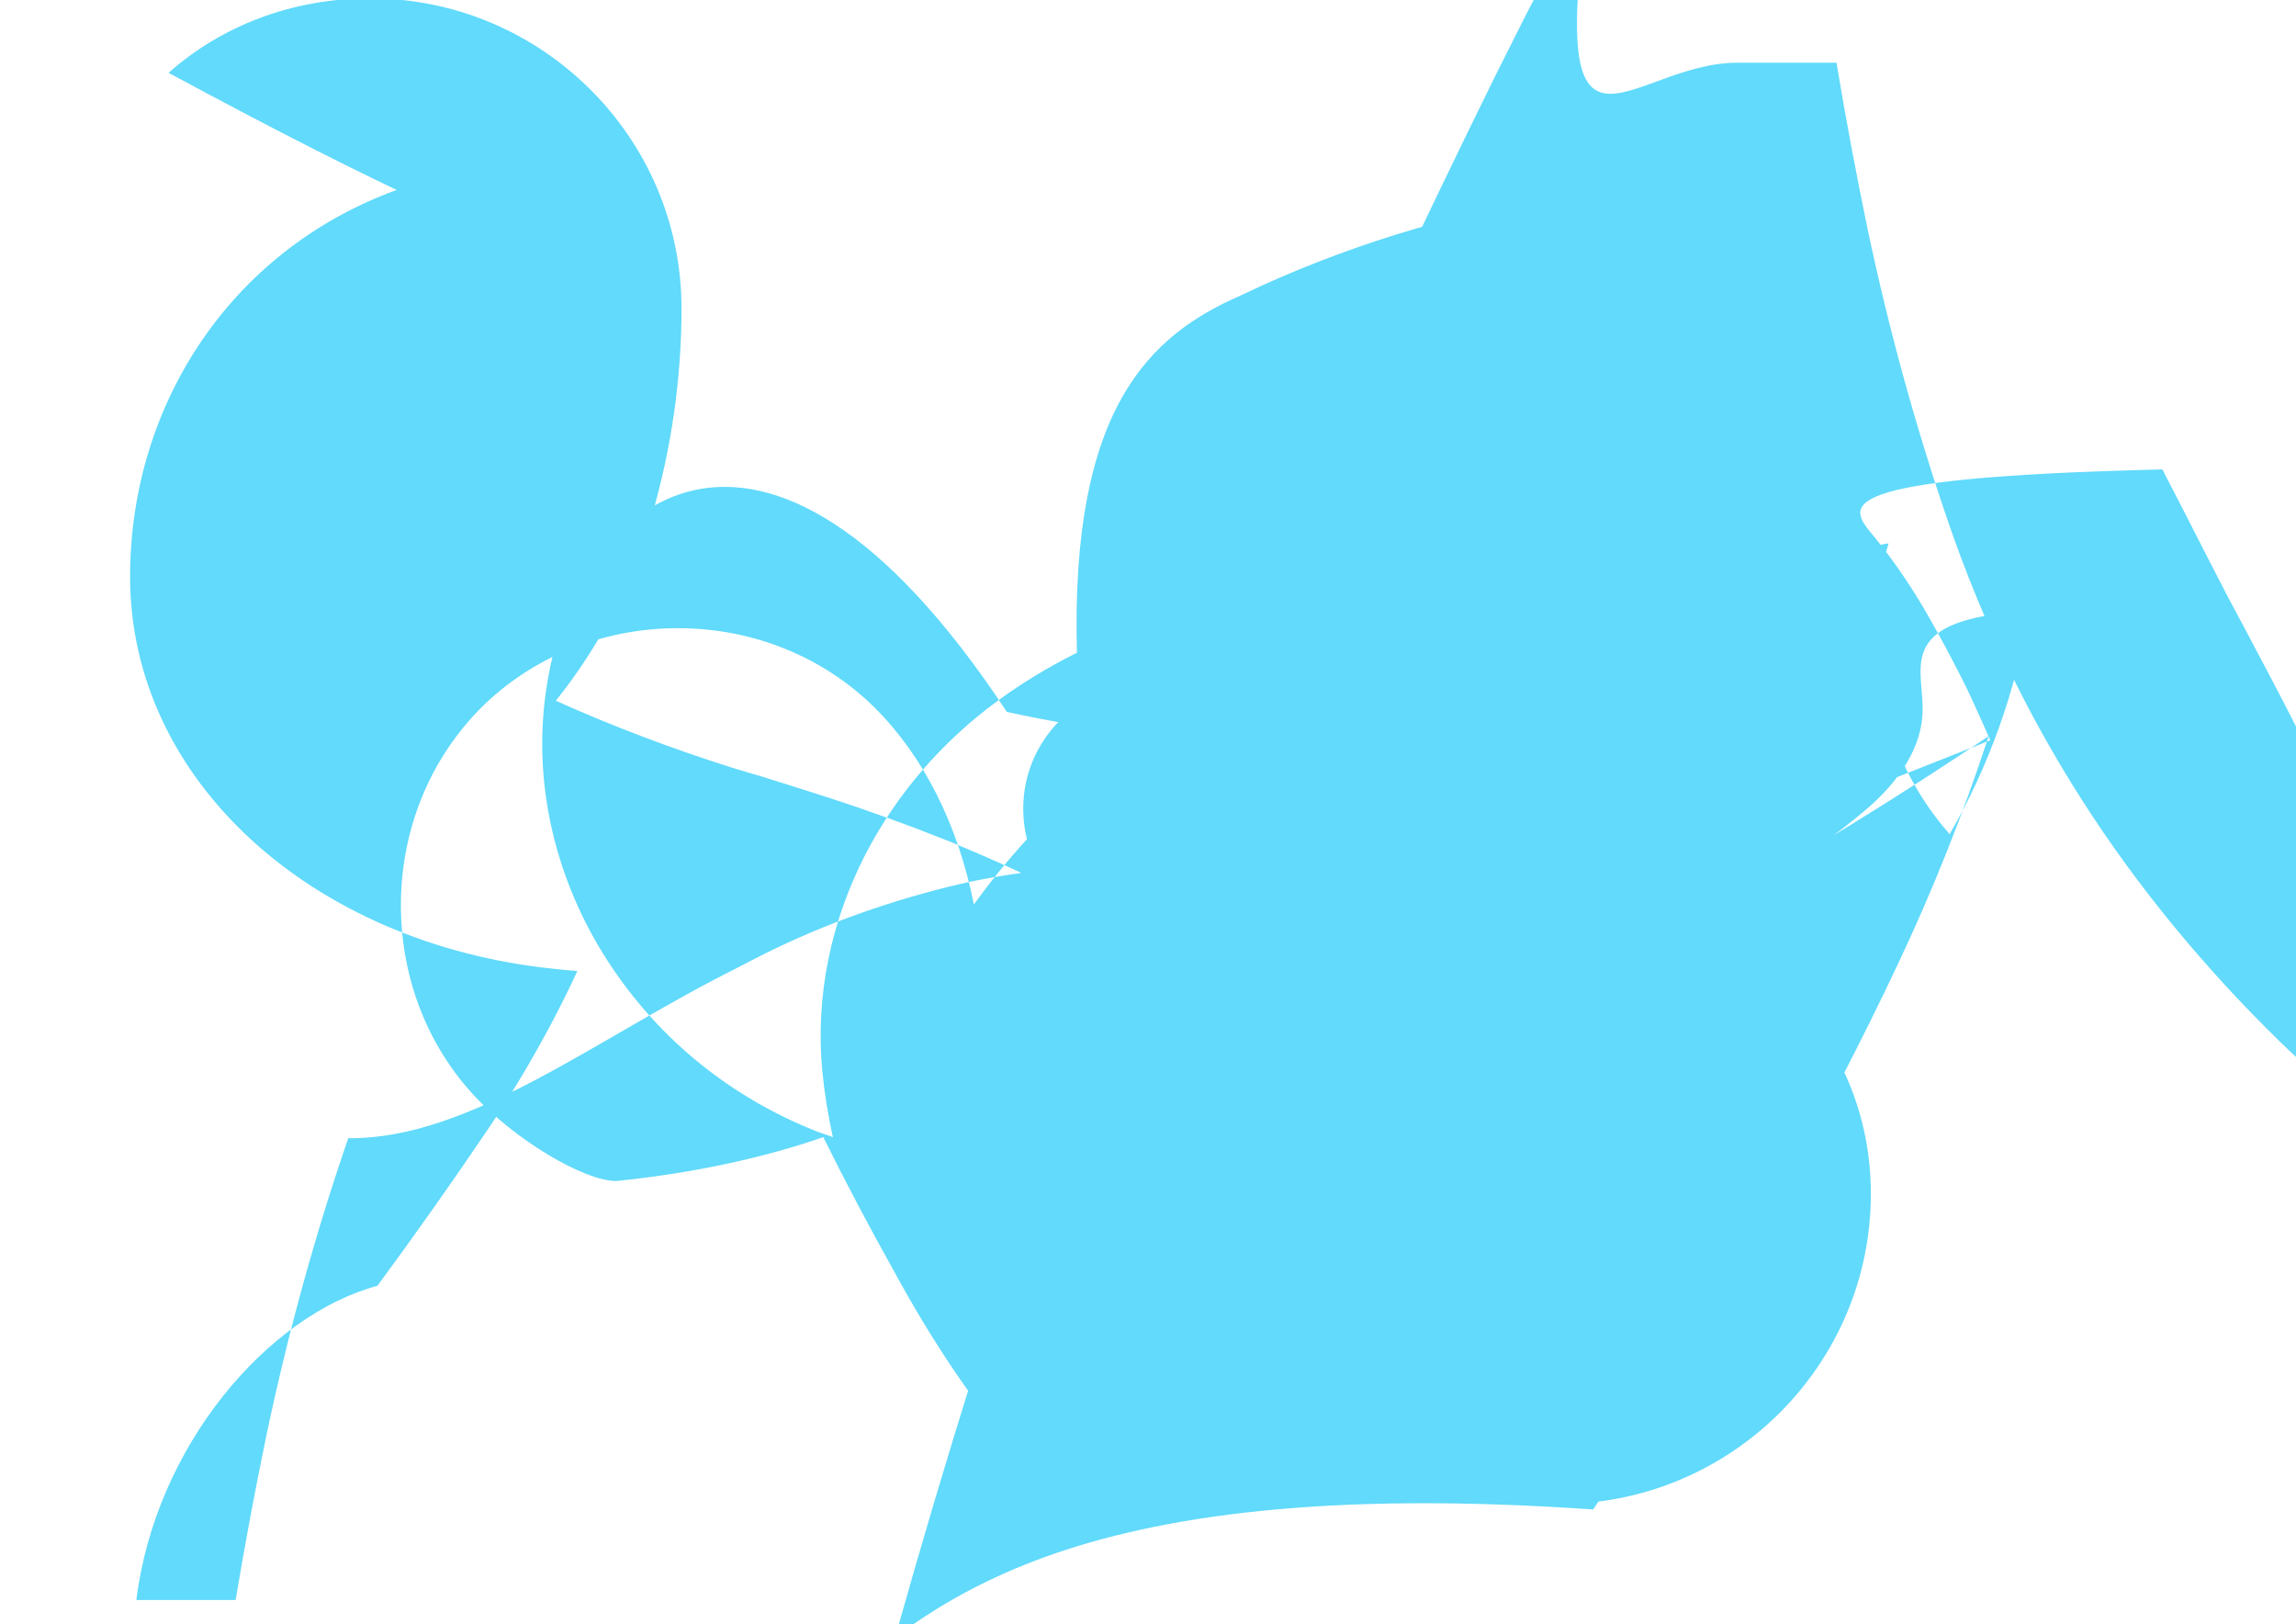
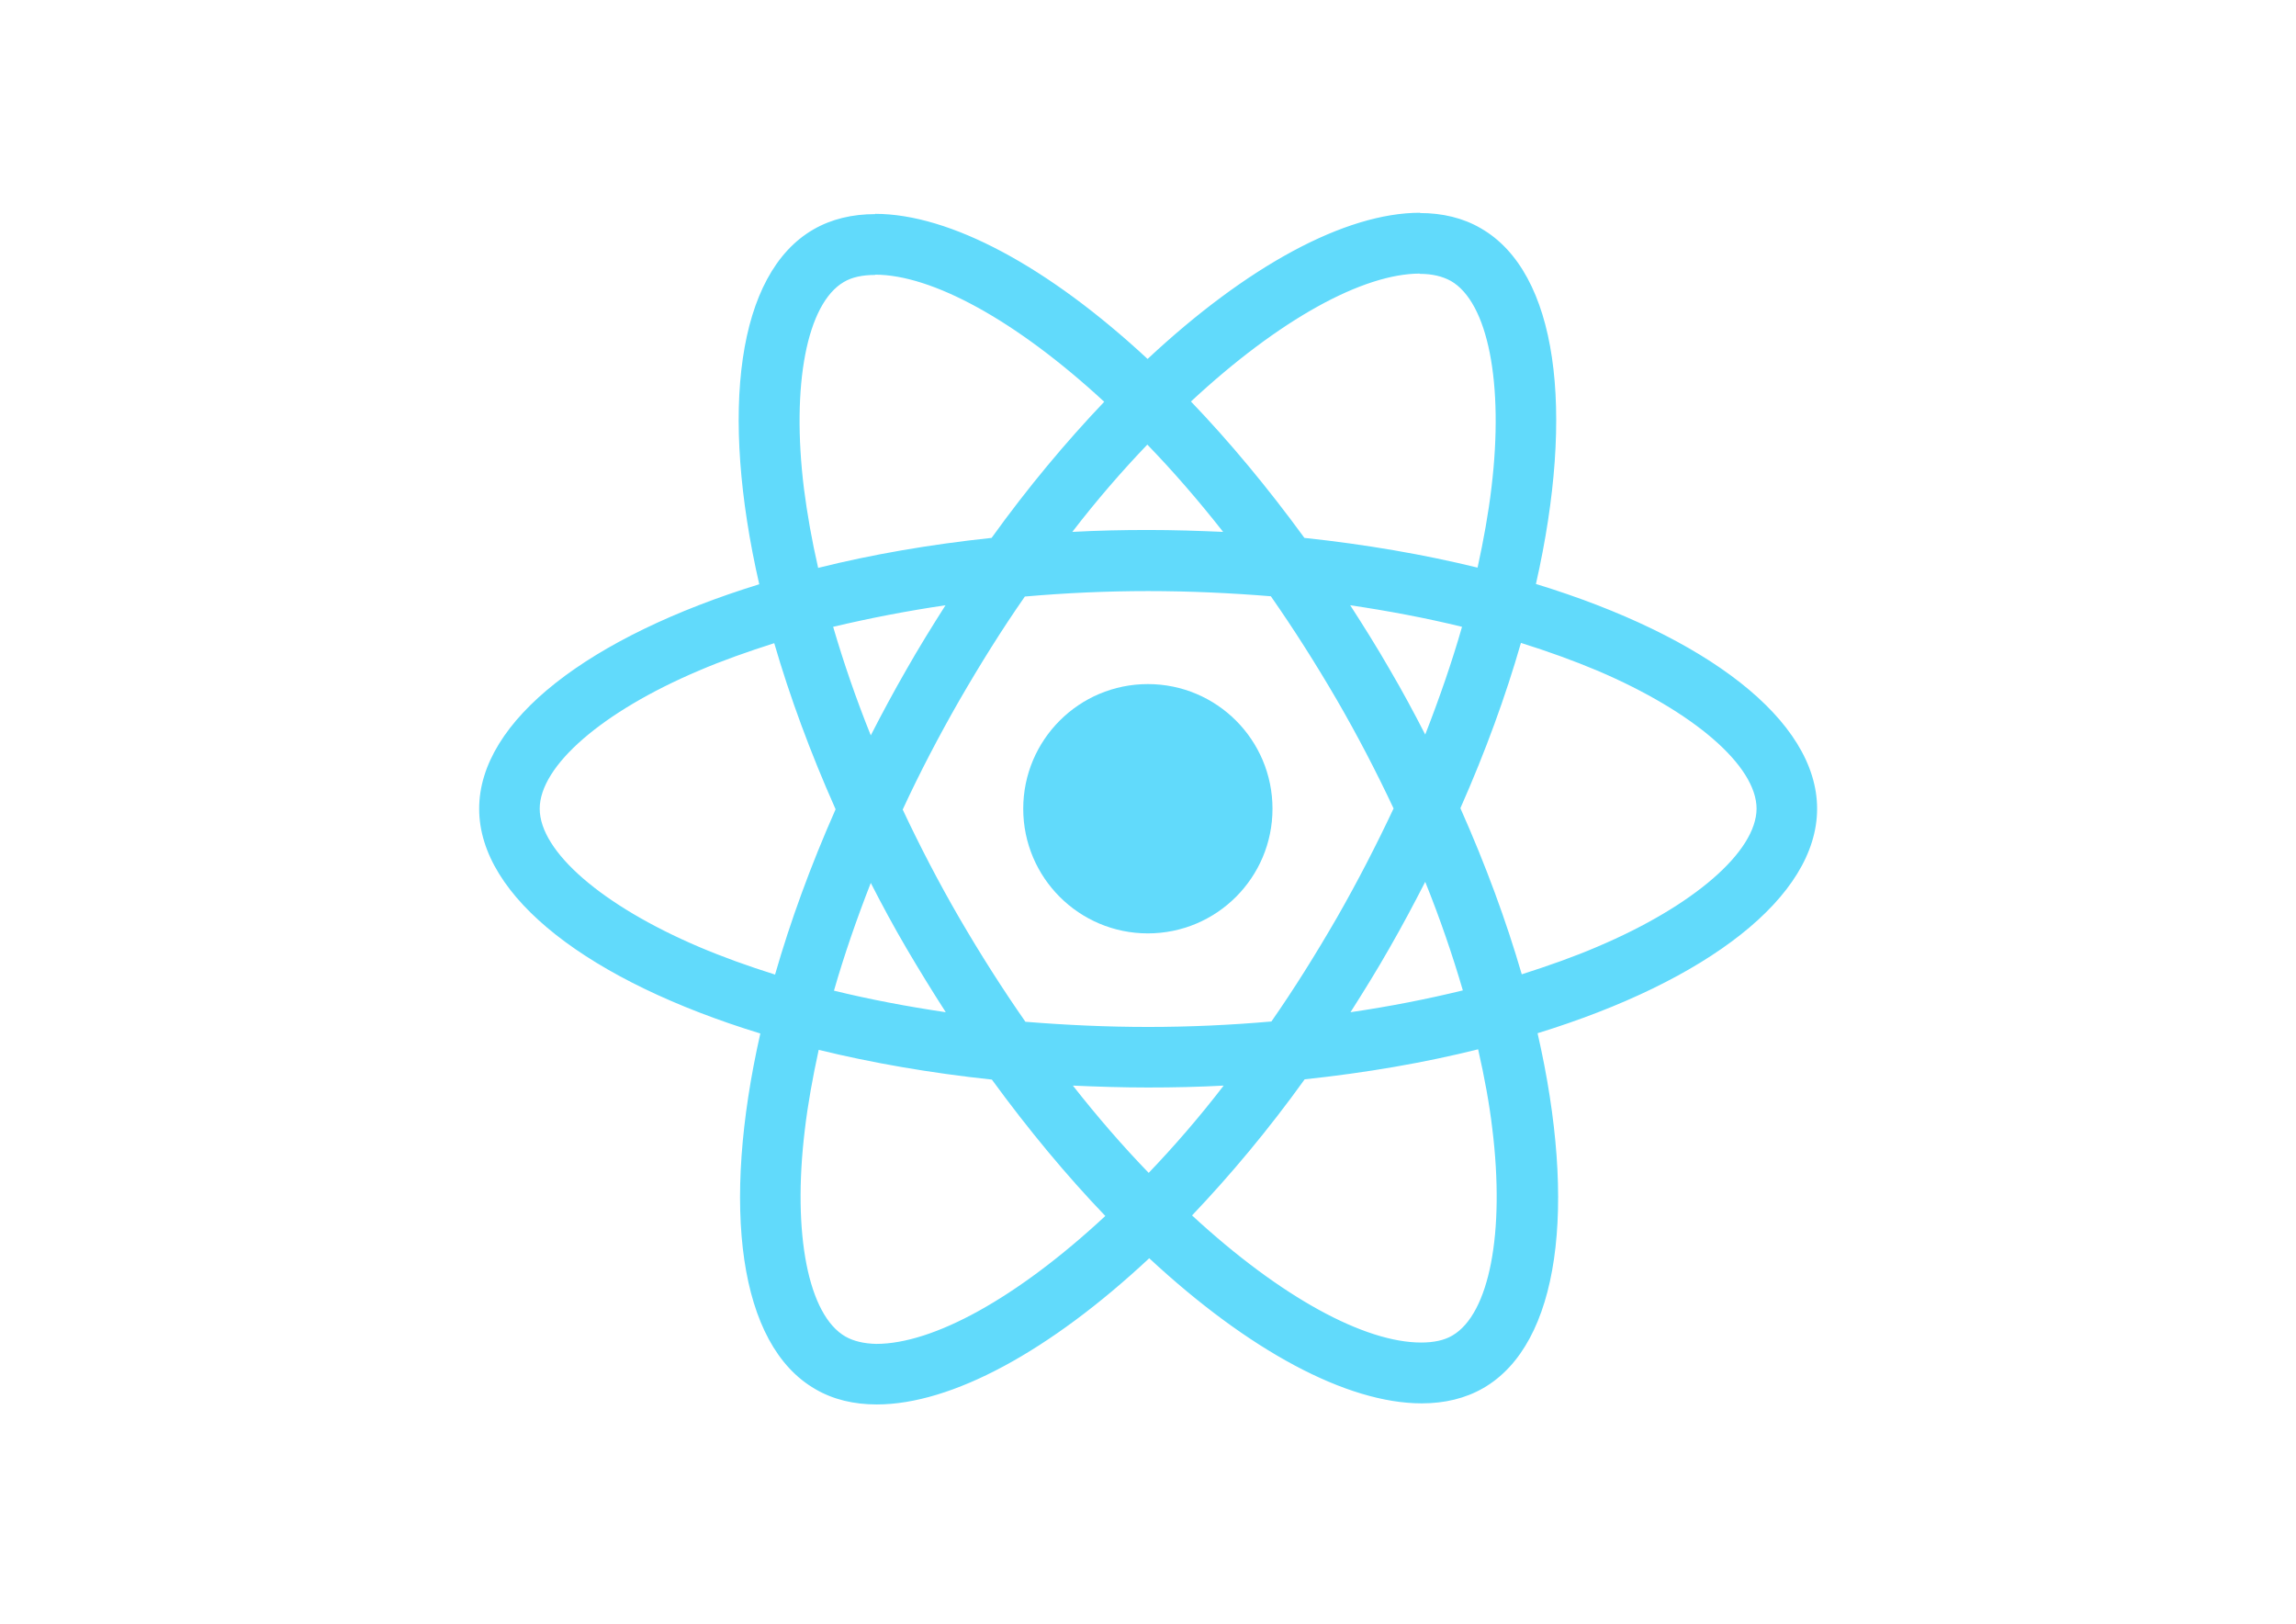
<svg xmlns="http://www.w3.org/2000/svg" viewBox="0 0 841.9 595.3">
  <g fill="#61DAFB">
-     <path d="M666.3 296.5c0 22.2-3.6 45-10.5 67.5 19.6 19.6 30.2 45.6 30.2 73.7 0 62.7-51.3 113.7-114.2 113.7-28.8 0-54.6-10.2-73.9-27.3-24.8 14.4-52.4 24.2-81.9 29.3C439.5 534.2 423 550 406.8 550c-13.3 0-26.2-8-37.6-21.7-14.6-17.5-28.4-38.4-41.3-62.1-9.4-16.8-18.1-33.3-26-49.3-22.2 7.7-47.7 13.1-74.2 15.9C218 434.6 193.1 421 176.3 404.2c-18.5-18.5-29.3-44.4-29.3-72.3 0-27.9 10.8-53.7 29.3-72.3 18.5-18.5 44.4-29.3 72.3-29.3 27.9 0 53.7 10.8 72.3 29.3 17.7 17.7 30.4 42.7 36.2 72 8.4-11.6 17.6-22.5 27.6-32.4 26.5-26.5 58.7-40.7 90.2-42.3 19.2-1 36.8 5.3 52.3 18.8 18.2-15.8 39.9-30.3 65.6-43.6 13.6-6.8 27.9-13 43.1-18.4 18.3-6.2 37.3-11.2 56.6-14.5-3.2 10.4-4.9 21.4-4.9 32.7 0 28.8 10.2 54.6 27.3 73.9 14.4-24.8 24.2-52.4 29.3-81.9C695.4 227 705 243.5 705 260c0 13.3-8 26.2-21.7 37.6-17.5 14.6-38.4 28.4-62.1 41.3-16.8 9.4-33.3 18.1-49.3 26-7.7-22.2-13.1-47.7-15.9-74.2-5.7 1.9-11.3 3.9-16.8 6-4.5 1.8-9 3.8-13.5 5.9-26.2 11.7-50.3 26.9-71.5 45.4-6.4 5.5-12.5 11.2-18.4 17.1-3.9-4.1-8-8.1-12.3-11.9-13.3-13.3-29.5-24-47.5-32.5-9.4-4.4-18.9-8.5-28.3-12.4-14.8-5.9-29.5-11.2-44-15.9-8.4-2.7-16.7-5.3-25-7.9-3.5-1-6.8-2-10.1-3-22.5-7.1-44.1-15.3-64.8-24.6 15.6-19.4 27.8-42.4 35.2-67.7 7.2-24.8 10.9-50.5 10.9-76.1 0-62.7-51.3-113.7-114.2-113.7-28.8 0-54.6 10.2-73.9 27.3C227 115.7 214.4 92 199.7 71c-5.7-8.1-11.8-15.8-18.4-23C181.6 57.3 180.8 57.7 180 58c-10.1 4.4-20.6 7.9-31.3 10.5C85.9 89.8 47.7 147.3 47.7 211.5c0 74.4 66.6 134.6 155.5 143.7 2.8.3 5.7.6 8.5.8-5.7 12.4-12.1 24.4-18.9 36-4.2 7.2-8.6 14.2-13.2 21-13.7 20.3-27.5 39.8-41.2 58.4C98.2 482.2 57 530.1 50 586.6h36.4c3.4-20.4 7.2-40.7 11.4-60.9 7.8-37 17.8-73.3 29.9-108.4C172.4 417.7 218 381 270 355c3.5-1.8 6.9-3.6 10.3-5.3 22.3-11.1 46.6-19.7 72.1-25.7 5.3-1.2 10.7-2.2 16.2-3.1 8.7-1.4 17.5-2.5 26.4-3.2 12.1-1 24.2-1.6 36.2-1.8 2.5 0 5-.1 7.4-.1 0-14.4 0-28.8-.2-43.2-9.2-1.4-18.3-2.7-27.2-4-14.1-2.1-28.2-4.6-42-7.6C278.4 123.4 211 185.3 200.7 250.2c-5.8 34.4 2.1 69.7 20.3 99.2 18.2 29.5 45.3 52.3 78.5 65.4 1.9.7 3.9 1.4 5.9 2.1-1.8-8.1-3.1-16.3-3.9-24.5-2.5-27.2 3.1-54.3 15.8-79.1 11.6-22.4 28.2-41.5 48.6-56.4 9.1-6.7 18.8-12.5 29-17.6C392.4 149 422 122.7 455 108.3 459.6 106.1 464.2 104 469 101.9c18.5-8 37.8-14.8 57.7-20.2 26.5-7.5 53.3-12.4 80.7-15.2 2.8-.3 5.6-.5 8.4-.8-3.2 5.8-6.2 11.8-9.1 17.7-13.1 26.6-27.6 52.4-43.3 77.3-2.1 3.4-4.2 6.8-6.4 10.1 1.6-1 3.3-1.9 5-2.8 20.8-11.4 41.5-21.8 62-31.2-23.2 25.1-45.4 52.3-66.3 80.3-22.1 29.6-42.7 60.7-61.7 92.9-9.2 15.5-18.1 31.2-26.5 47.1-4.6 9-9.1 18.1-13.5 27.2-7.4 15.2-14.5 30.6-21.3 46.1 8.3-2.8 16.4-5.9 24.4-9.1 17.2-7.3 34-15.3 50.5-23.9 5.7-2.9 11.4-5.8 17.1-8.7 17.2-8.9 34.4-18.1 51.5-27.5 10.2-5.6 20.3-11.3 30.3-17 15.6-8.8 31-17.8 46.2-27.1 6.1-3.6 12.1-7.3 18.1-11.1 2.6-1.6 5.2-3.2 7.8-4.8 16.4-10.1 32.6-20.6 48.6-31.3-9.3 28.5-20.4 56.3-33.2 83.4-6.5 13.8-13.3 27.5-20.3 41.1-4.3 8.4-8.6 16.8-12.9 25.1-11.8 22.6-24.2 45-37.2 67.2-13.1 22.4-26.9 44.6-41.4 66.7C388 539.8 339.6 590 300 623.3h21.8c2.3-8.1 4.5-16.2 6.8-24.3 17.6-62.7 37.1-125.1 58.5-186.8 12-35.7 24.7-71.3 38.1-106.6 13.4-35.3 27.6-70.5 42.6-105.4 5.1-11.8 10.3-23.5 15.6-35.1 6.3-13.9 12.6-27.7 18.9-41.4 8.1-17.4 16.3-34.7 24.6-51.9 7.1-14.8 14.3-29.6 21.6-44.4 3.5-7 7-13.9 10.5-20.9 2.8-5.5 5.7-11 8.5-16.5 5.1-10.1 10.3-20.1 15.5-30.2C566 74.1 597.1 23 637 23h36.4c3.4 20.4 7.2 40.7 11.4 60.9 7.8 37 17.8 73.3 29.9 108.4 12.1 35.1 28.2 68.8 48.4 100.5 20.2 31.7 44.6 61.4 72.8 89 3.5 3.4 7.1 6.7 10.7 10.1 20.8 19.8 43.5 38.4 68 55.5-8.7-29.1-18.7-57.8-29.9-85.9-11.2-28.1-23.4-55.8-36.6-82.8-6.6-13.4-13.5-26.6-20.5-39.8-3.5-6.7-7.1-13.4-10.7-20.1-2.8-5.5-5.7-11-8.5-16.5-5.1-10.1-10.3-20.1-15.5-30.2C667.2 175.1 678.2 185.8 687 196.5c7.7 9.4 14.5 19.5 20.5 30.1 4.1 7.2 8 14.5 11.7 21.8 1.4 2.8 2.8 5.6 4.1 8.5 2.2 4.8 4.4 9.7 6.5 14.5z" />
+     <path d="M666.3 296.5c0-32.5-40.7-63.3-103.1-82.4 14.4-63.6 8-114.2-20.2-130.4-6.5-3.8-14.1-5.6-22.4-5.6v22.3c4.6 0 8.3.9 11.4 2.6 13.6 7.8 19.5 37.5 14.9 75.7-1.1 9.4-2.9 19.3-5.1 29.4-19.6-4.8-41-8.5-63.5-10.9-13.5-18.5-27.5-35.3-41.6-50 32.6-30.3 63.2-46.9 84-46.9V78c-27.5 0-63.5 19.6-99.9 53.6-36.4-33.8-72.4-53.2-99.9-53.2v22.3c20.7 0 51.4 16.5 84 46.6-14 14.7-28 31.4-41.3 49.9-22.6 2.4-44 6.1-63.6 11-2.3-10-4-19.7-5.2-29-4.7-38.2 1.1-67.9 14.6-75.8 3-1.8 6.9-2.6 11.5-2.6V78.5c-8.4 0-16 1.8-22.6 5.6-28.1 16.2-34.4 66.7-19.9 130.1-62.2 19.2-102.7 49.9-102.7 82.3 0 32.5 40.7 63.3 103.1 82.4-14.4 63.6-8 114.2 20.2 130.4 6.5 3.8 14.1 5.6 22.5 5.6 27.5 0 63.5-19.6 99.9-53.6 36.4 33.8 72.4 53.2 99.9 53.2 8.4 0 16-1.8 22.6-5.6 28.1-16.2 34.4-66.7 19.9-130.1 62-19.1 102.5-49.9 102.5-82.3zm-130.2-66.7c-3.7 12.9-8.3 26.2-13.5 39.5-4.1-8-8.4-16-13.1-24-4.6-8-9.5-15.8-14.4-23.4 14.2 2.1 27.9 4.7 41 7.9zm-45.8 106.5c-7.8 13.5-15.8 26.3-24.1 38.2-14.9 1.3-30 2-45.2 2-15.1 0-30.2-.7-45-1.9-8.3-11.9-16.4-24.6-24.2-38-7.6-13.1-14.5-26.4-20.8-39.8 6.2-13.4 13.2-26.8 20.7-39.9 7.8-13.5 15.8-26.3 24.1-38.2 14.9-1.3 30-2 45.2-2 15.1 0 30.2.7 45 1.9 8.3 11.9 16.4 24.6 24.2 38 7.6 13.1 14.5 26.4 20.8 39.8-6.3 13.4-13.2 26.8-20.7 39.9zm32.3-13c5.4 13.4 10 26.8 13.8 39.8-13.1 3.2-26.9 5.9-41.2 8 4.9-7.7 9.8-15.6 14.4-23.7 4.6-8 8.9-16.1 13-24.1zM421.2 430c-9.3-9.6-18.6-20.3-27.8-32 9 .4 18.2.7 27.5.7 9.4 0 18.7-.2 27.8-.7-9 11.7-18.3 22.4-27.5 32zm-74.4-58.9c-14.2-2.1-27.9-4.7-41-7.9 3.7-12.9 8.3-26.2 13.5-39.5 4.1 8 8.4 16 13.1 24 4.7 8 9.5 15.8 14.4 23.4zM420.7 163c9.3 9.6 18.6 20.3 27.8 32-9-.4-18.2-.7-27.5-.7-9.4 0-18.7.2-27.8.7 9-11.7 18.3-22.4 27.5-32zm-74 58.9c-4.9 7.7-9.8 15.6-14.4 23.7-4.6 8-8.9 16-13 24-5.4-13.4-10-26.8-13.8-39.8 13.1-3.1 26.9-5.8 41.2-7.9zm-90.5 125.2c-35.4-15.1-58.3-34.9-58.3-50.6 0-15.7 22.9-35.6 58.3-50.6 8.6-3.7 18-7 27.7-10.1 5.7 19.6 13.2 40 22.5 60.9-9.2 20.8-16.6 41.1-22.2 60.6-9.9-3.1-19.3-6.5-28-10.2zM310 490c-13.6-7.8-19.5-37.5-14.9-75.7 1.1-9.4 2.9-19.3 5.1-29.4 19.6 4.8 41 8.5 63.5 10.9 13.5 18.5 27.5 35.3 41.6 50-32.6 30.3-63.2 46.9-84 46.9-4.5-.1-8.3-1-11.3-2.7zm237.2-76.2c4.7 38.2-1.1 67.9-14.6 75.8-3 1.8-6.9 2.6-11.5 2.6-20.7 0-51.4-16.5-84-46.6 14-14.7 28-31.4 41.3-49.9 22.6-2.4 44-6.1 63.6-11 2.3 10.1 4.1 19.8 5.2 29.1zm38.5-66.7c-8.6 3.7-18 7-27.7 10.1-5.7-19.6-13.2-40-22.5-60.9 9.2-20.8 16.6-41.1 22.2-60.6 9.9 3.1 19.3 6.5 28.1 10.2 35.4 15.1 58.3 34.9 58.3 50.6-.1 15.7-23 35.6-58.4 50.6zM320.8 78.4z" />
    <circle cx="420.9" cy="296.5" r="45.7" />
+     <path d="M520.5 78.1z" />
  </g>
</svg>
